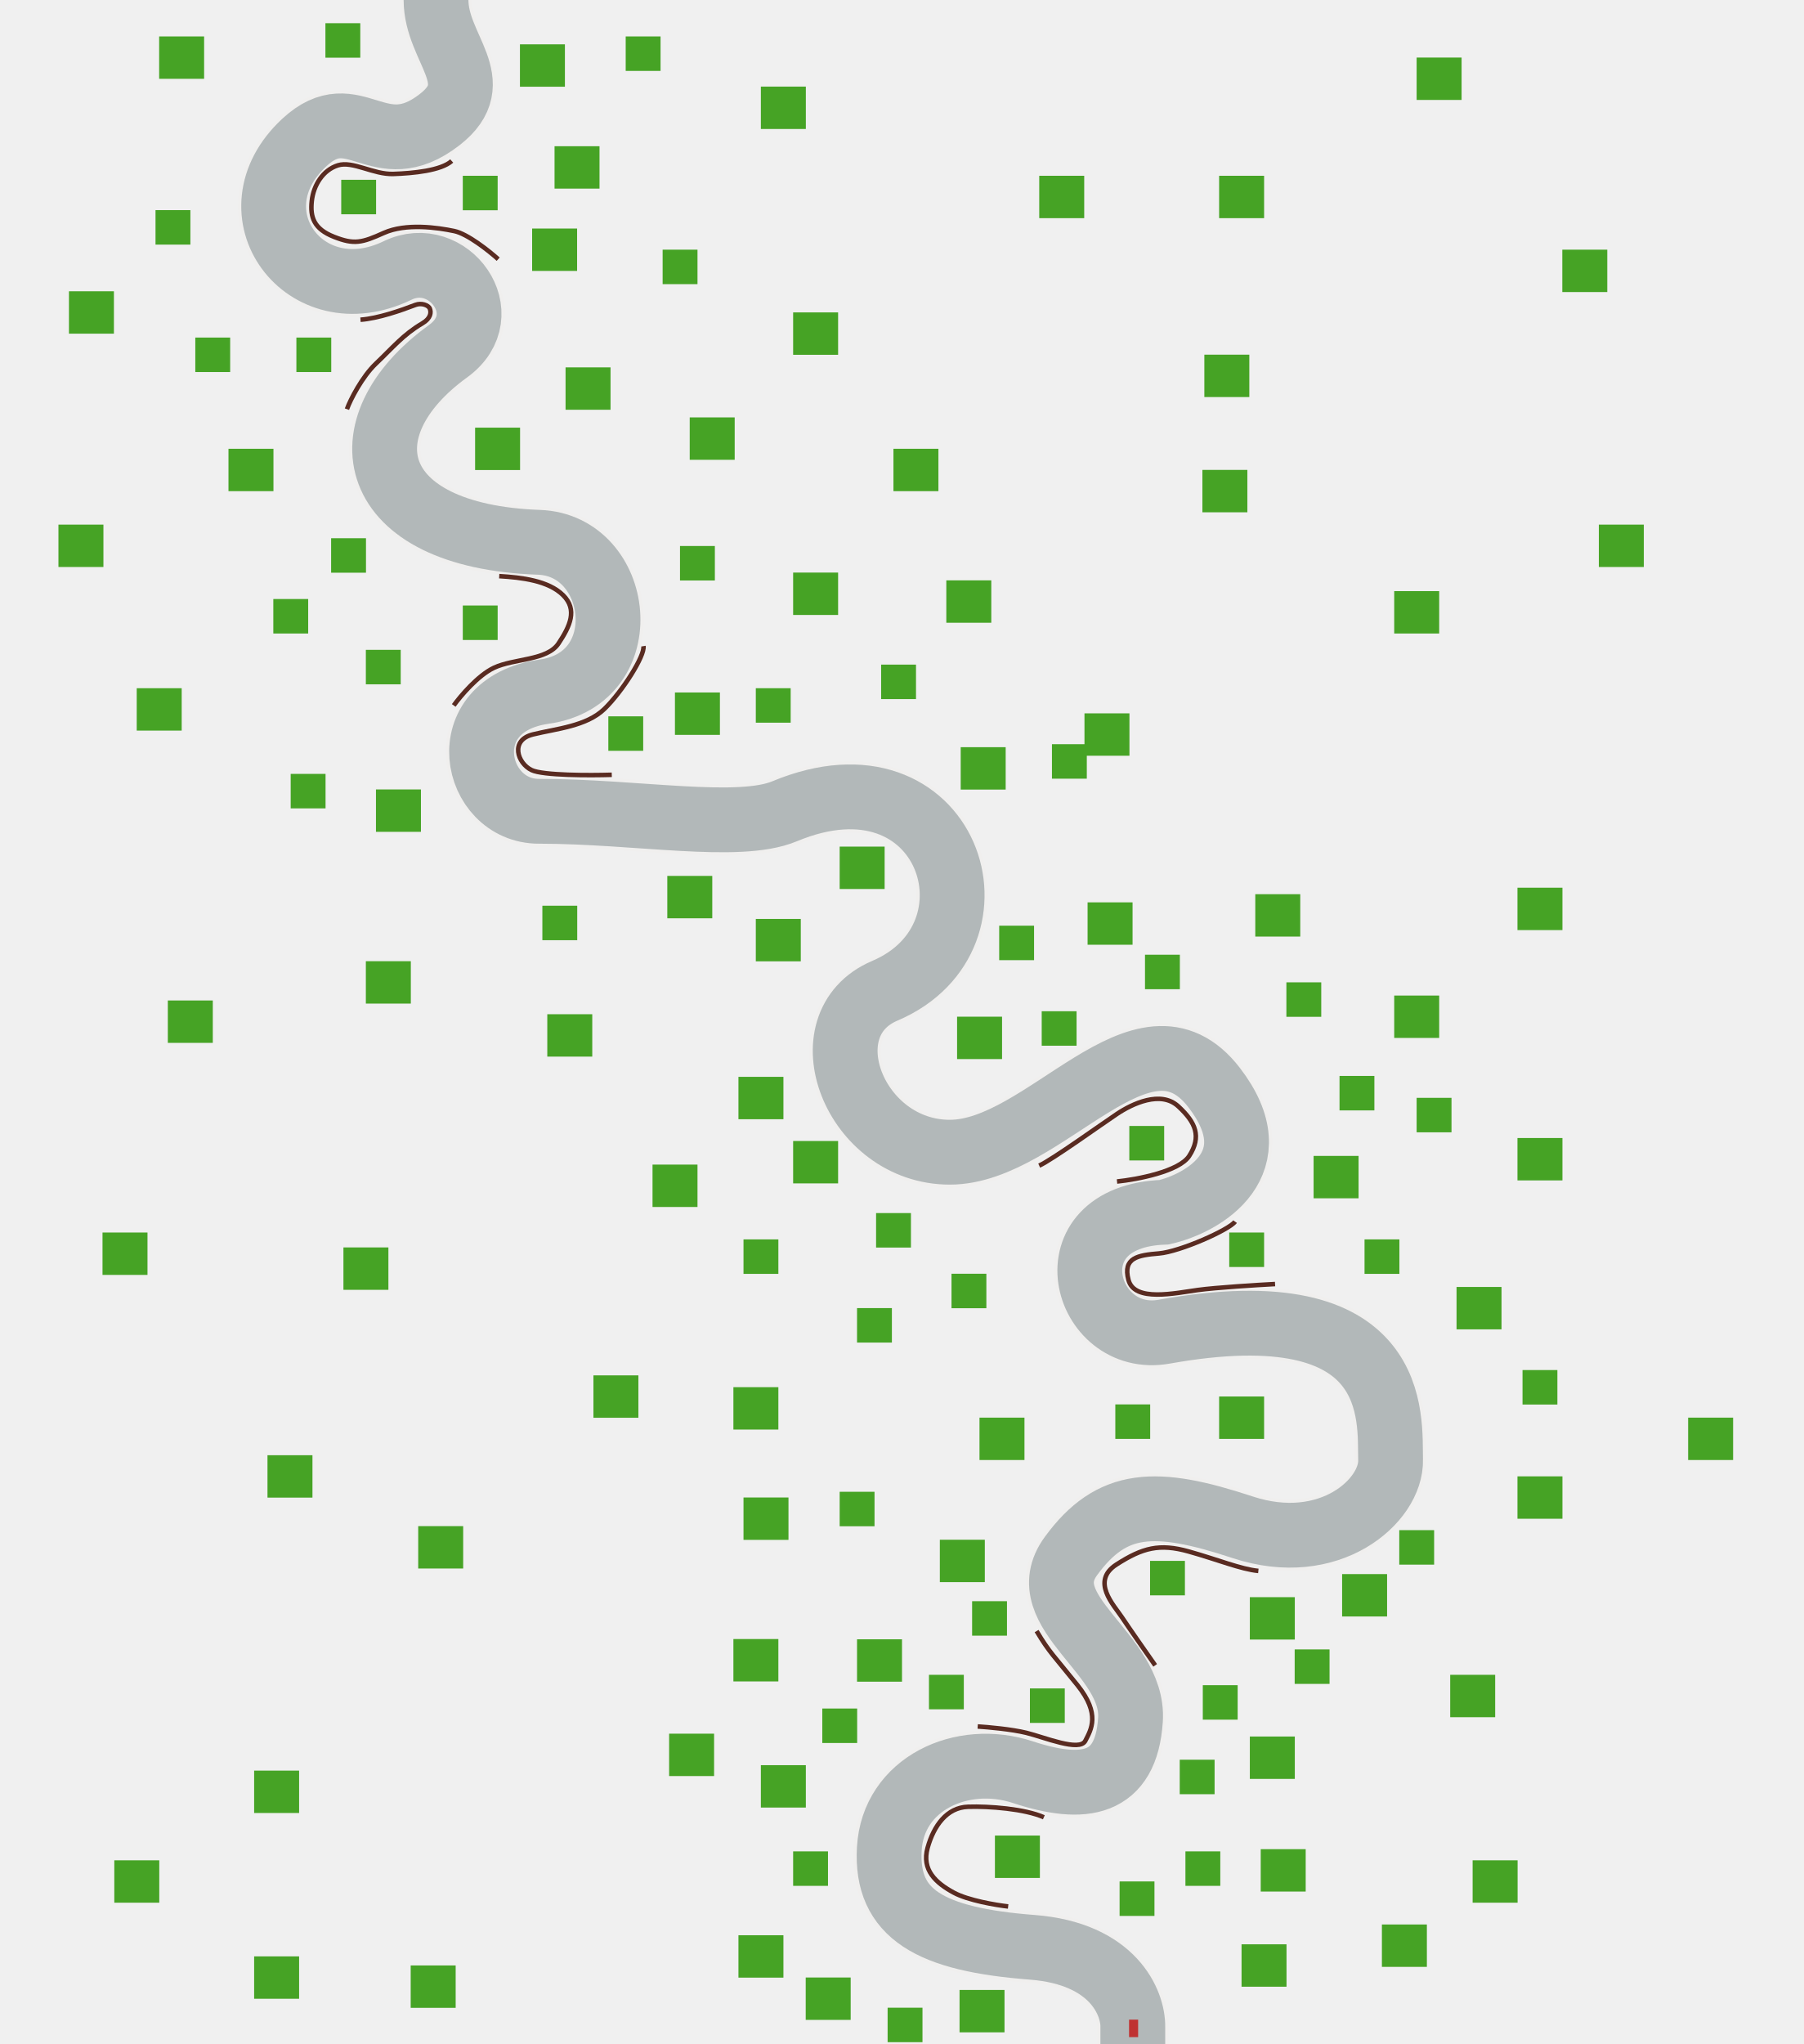
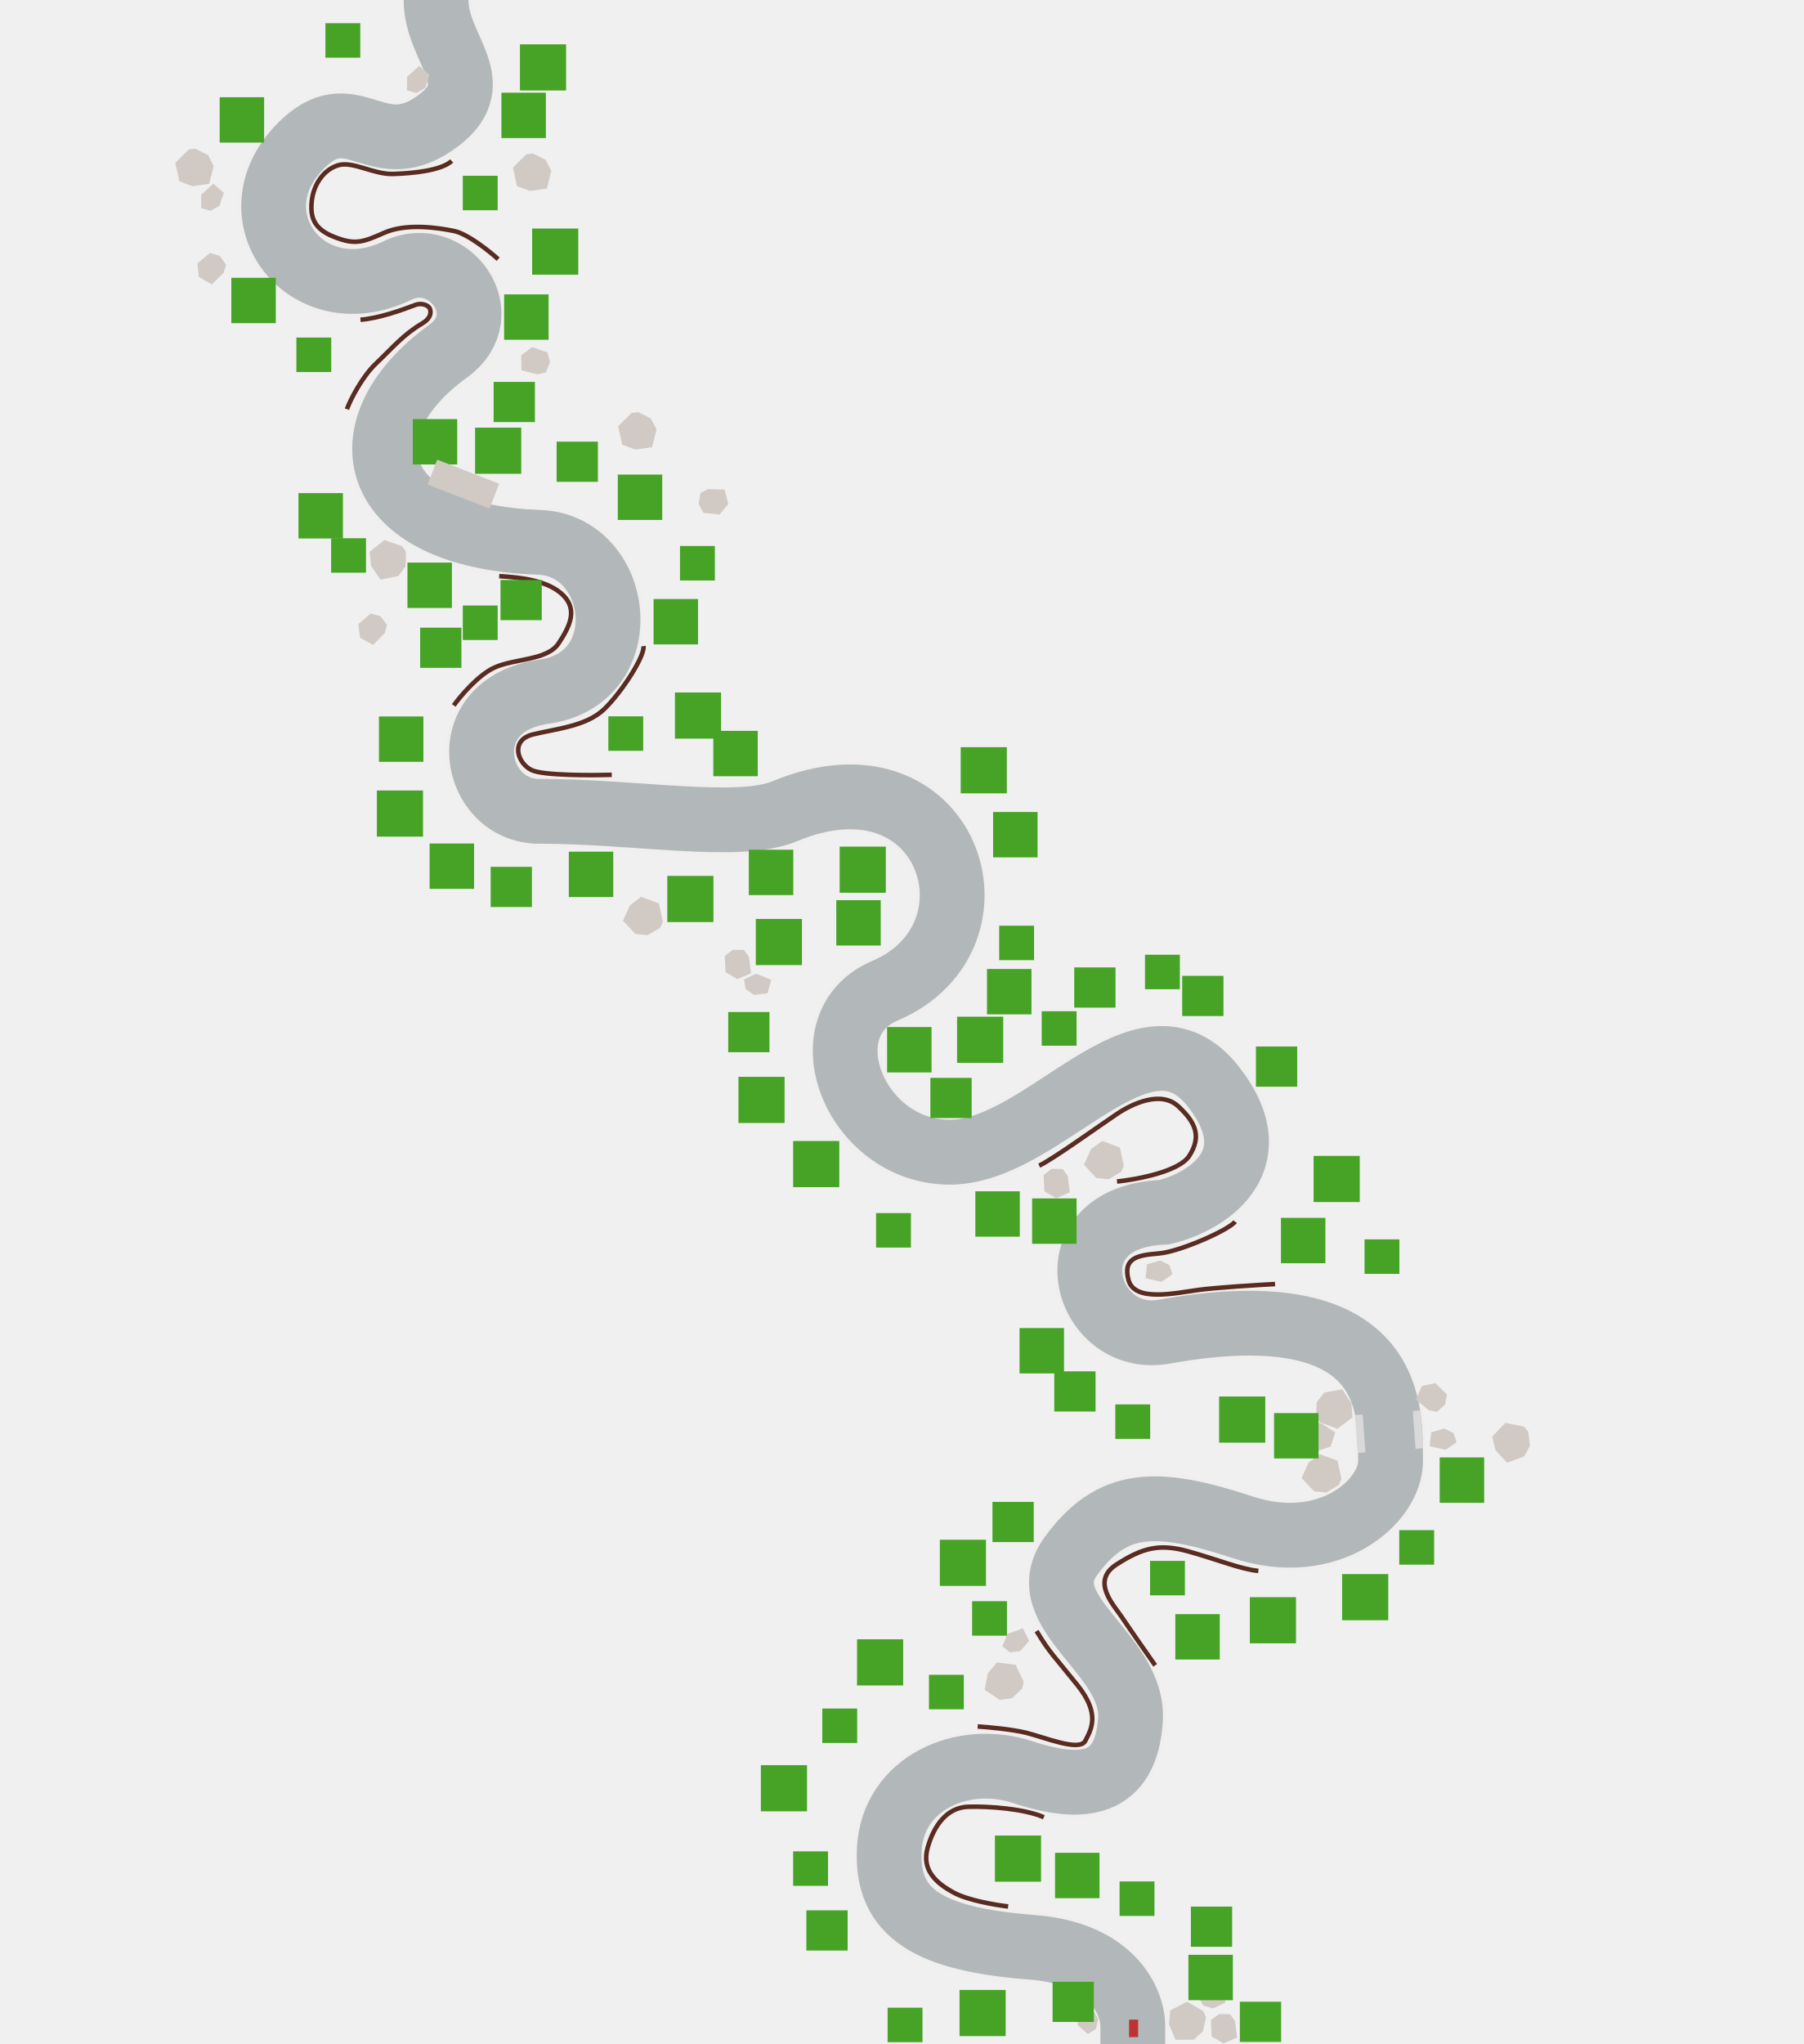
<svg xmlns="http://www.w3.org/2000/svg" width="13918" height="15768" viewBox="0 0 13918 15768" fill="none">
  <g clip-path="url(#clip0_935_3477)">
    <path opacity="0.4" d="M8740.99 15768C8740.99 15696 8740.99 15736 8740.99 15637C8743.99 15452.2 8592.79 15070.4 7963.99 15022C7177.99 14961.5 6833.99 14767.5 6861.99 14263.5C6889.99 13759.5 7421.99 13516 7892.49 13671C8362.99 13826 8689.99 13776 8722.99 13266.5C8755.99 12757 7947.99 12436 8263.49 12004C8578.99 11572 8913.99 11559 9587.49 11781.5C10261 12004 10738.5 11576.5 10730 11261.5C10721.5 10946.5 10825.3 9943.68 8982.49 10273C8361.49 10384 8086.49 9383 8982.49 9351.52C9285.66 9282.68 9816.97 8972.48 9368.99 8390.5C8819 7676 8066 8888.5 7329 8888.5C6592 8888.5 6216.12 7902.92 6827.5 7643C7806 7227 7320.57 5731.2 6054 6258.5C5697 6407.13 4914.5 6258.5 4158 6258.5C3650.58 6258.5 3476 5438 4200 5335.5C4924 5233 4795.88 4206.18 4158 4183.5C2822 4136 2644.15 3297.65 3457 2709.5C3849.5 2425.5 3457 1898 3068 2086.5C2352.28 2433.32 1766.79 1637.98 2348.5 1099C2736.5 739.5 2920 1291 3393.5 922C3767.83 630.28 3364.5 378 3364.5 -0.5" stroke="#53656A" stroke-width="500" />
    <path opacity="0.01" d="M8740.99 15768C8740.99 15696 8740.99 15736 8740.99 15637C8743.99 15452.2 8592.79 15070.4 7963.99 15022C7177.99 14961.5 6833.99 14767.5 6861.99 14263.5C6889.99 13759.5 7421.99 13516 7892.49 13671C8362.99 13826 8689.99 13776 8722.99 13266.5C8755.99 12757 7947.99 12436 8263.49 12004C8578.99 11572 8913.99 11559 9587.49 11781.5C10261 12004 10738.5 11576.5 10730 11261.5C10721.5 10946.5 10825.3 9943.68 8982.49 10273C8361.49 10384 8086.49 9383 8982.49 9351.52C9285.66 9282.68 9816.97 8972.48 9368.99 8390.5C8819 7676 8066 8888.5 7329 8888.5C6592 8888.5 6216.12 7902.92 6827.5 7643C7806 7227 7320.57 5731.2 6054 6258.5C5697 6407.13 4914.5 6258.5 4158 6258.5C3650.58 6258.5 3476 5438 4200 5335.5C4924 5233 4795.88 4206.18 4158 4183.5C2822 4136 2644.15 3297.65 3457 2709.5C3849.5 2425.5 3457 1898 3068 2086.5C2352.28 2433.32 1766.79 1637.98 2348.5 1099C2736.5 739.5 2920 1291 3393.5 922C3767.83 630.28 3364.5 378 3364.5 -0.5" stroke="#FA5F3D" stroke-width="550" />
    <rect x="8712" y="15715" width="135" height="70" transform="rotate(-90 8712 15715)" fill="#BF3232" />
    <path d="M7779.08 14707C7685.41 14696.5 7470.38 14660.5 7359.58 14600.5C7221.08 14525.5 7110.08 14425 7157.58 14254.5C7205.08 14084 7305.58 13943.5 7469.08 13938C7632.58 13932.5 7908.58 13954 8054.58 14019" stroke="#592B21" stroke-width="35" />
    <path d="M7544.08 13318.5C7622.08 13323.3 7806.28 13339.9 7919.08 13367.5C8060.08 13402 8330.08 13516 8374.58 13429C8419.08 13342 8493.08 13223.5 8313.58 12999.5C8134.08 12775.5 8097.58 12749 7998.58 12582.5" stroke="#592B21" stroke-width="35" />
    <path d="M8913.58 12847C8849.58 12755.8 8708.78 12554.2 8657.58 12477C8593.58 12380.5 8414.58 12197.5 8615.58 12068.5C8816.58 11939.5 8946.58 11905.5 9171.58 11968.5C9396.58 12031.5 9574.58 12105.5 9709.58 12118.5" stroke="#592B21" stroke-width="35" />
    <path d="M9838.58 9905.47C9698.58 9912.8 9383.38 9932.27 9242.58 9951.47C9066.58 9975.47 8753.08 10046.5 8707.58 9873.97C8662.08 9701.47 8780.58 9682.97 8942.58 9669.47C9104.58 9655.97 9485.08 9486.97 9530.08 9423.97" stroke="#592B21" stroke-width="35" />
    <path d="M8619.08 9114.47C8772.58 9098.8 9098.88 9037.47 9176.08 8917.47C9272.58 8767.47 9227.08 8659.47 9091.58 8534.47C8956.08 8409.47 8736.08 8514.97 8619.08 8592.97C8502.08 8670.97 8116.08 8948.47 8018.58 8991.97" stroke="#592B21" stroke-width="35" />
    <path d="M4720.58 5976.97C4551.25 5982.3 4190.58 5982.57 4102.58 5940.97C3992.58 5888.97 3933.08 5709.47 4112.58 5665.47C4292.08 5621.47 4525.08 5602.97 4663.08 5469.47C4801.08 5335.97 4977.08 5058.97 4965.08 4984.47" stroke="#592B21" stroke-width="35" />
    <path d="M3501.08 5441.97C3553.25 5369.3 3688.38 5209.47 3811.58 5151.47C3965.58 5078.97 4221.58 5096.47 4309.58 4963.97C4397.58 4831.47 4458.58 4703.97 4345.08 4591.47C4231.58 4478.97 4026.08 4454.97 3852.08 4444.47" stroke="#592B21" stroke-width="35" />
    <path d="M2677 3156.5C2702.5 3084.33 2794.8 2905.5 2900 2805.5C3031.5 2680.5 3111.25 2581.37 3258.08 2494.97C3326 2455 3327.63 2409.5 3317 2381.5C3306.37 2353.5 3251.08 2334.5 3205.5 2352C3094.13 2394.76 2918 2456.5 2781.5 2466.5" stroke="#592B21" stroke-width="35" />
    <path d="M3844.08 1999.47C3773.92 1936.13 3607.88 1804.07 3505.08 1782.47C3376.58 1755.47 3131.58 1720.47 2961.58 1796.97C2791.58 1873.47 2733.08 1888.47 2577.08 1826.97C2421.08 1765.47 2392.58 1674.97 2405.58 1551.47C2418.58 1427.97 2492.58 1311.47 2607.08 1275.47C2721.58 1239.47 2881.08 1346.97 3034.58 1341.97C3188.08 1336.97 3403.58 1315.97 3485.58 1241.97" stroke="#592B21" stroke-width="35" />
-     <rect x="5737" y="9561" width="269" height="266" fill="#46A325" />
+     <path d="M3103.67 4213.77L2966.71 4166.14L2852.29 4256.2L2862.38 4363.78L2935.92 4471.89L3073.74 4443.32L3130.61 4367.41L3132.46 4256.89L3103.67 4213.77Z" fill="#D1C9C3" />
+     <path d="M1455.56 1153.79L1352.92 1256.22L1383.99 1398.47L1485.18 1436.36L1614.55 1417.4L1649.02 1280.94L1605.55 1196.64L1506.93 1146.72L1455.56 1153.79Z" fill="#D1C9C3" />
+     <path d="M4872.56 3185.79L4769.92 3288.22L4800.99 3430.47L4902.18 3468.36L5031.55 3449.4L5066.02 3312.94L5022.55 3228.64L4923.93 3178.72L4872.56 3185.79Z" fill="#D1C9C3" />
+     <path d="M4060.56 1190.79L3957.92 1293.22L3988.99 1435.47L4090.18 1473.36L4219.55 1454.4L4254.02 1317.94L4210.55 1233.64L4111.93 1183.72L4060.56 1190.79Z" fill="#D1C9C3" />
+     <path d="M5114.66 7111.26L5084.15 6969.5L4947.75 6918.56L4861.08 6983.1L4806.95 7102.12L4902.99 7205.01L4997.41 7214.13L5092.79 7158.27L5114.66 7111.26Z" fill="#D1C9C3" />
+     <path d="M8671.75 8994.21L8641.24 8852.45L8504.83 8801.52L8418.17 8866.06L8364.04 8985.08L8460.08 9087.96L8554.49 9097.08L8649.87 9041.22L8671.75 8994.21Z" fill="#D1C9C3" />
+     <path d="M11757.2 11004.5L11614.8 10976.9L11514.4 11082.3L11539.8 11187.4L11628 11283.9L11760.3 11235.9L11805.7 11152.7L11791.8 11043L11757.2 11004.5Z" fill="#D1C9C3" />
+     <path d="M7898.87 12973.6L7836.47 12842.7L7691.99 12824.7L7622.56 12907.5L7597.36 13035.8L7714.55 13113.7L7808.52 13100.8L7888.43 13024.4L7898.87 12973.6Z" fill="#D1C9C3" />
+     <path d="M9285.09 15514.6L9159.79 15441.6L9030.24 15508.1L9019.53 15615.6L9070.99 15735.8L9211.72 15734.2L9282.09 15670.6L9305.08 15562.5L9285.09 15514.6Z" fill="#D1C9C3" />
+     <path d="M8473.83 15573.7L8420.93 15482.7L8314.18 15496.8L8316.55 15622.9L8393.88 15691.9L8456.92 15651L8473.83 15573.7Z" fill="#D1C9C3" />
+     <path d="M9529.29 15590.9L9491.24 15538.2L9406.29 15536.9L9343.49 15583.5L9349.55 15709.5L9440.27 15763.1L9546.06 15718L9529.29 15590.9Z" fill="#D1C9C3" />
+     <path d="M8238.29 9070.88L8200.24 9018.16L8115.29 9016.93L8052.49 9063.5L8058.55 9189.5L8149.27 9243.11L8255.06 9198.05L8238.29 9070.88Z" fill="#D1C9C3" />
+     <path d="M5778.29 7380.88L5740.24 7328.16L5655.29 7326.93L5592.49 7373.5L5598.55 7499.5L5689.27 7553.11L5795.06 7508.05L5778.29 7380.88Z" fill="#D1C9C3" />
+     <path d="M5462.77 3773.45L5404.87 3803.02L5390.69 3886.79L5427.14 3955.96L5552.59 3969.19L5619.41 3887.7L5591.01 3776.28L5462.77 3773.45Z" fill="#D1C9C3" />
+     <path d="M2968.7 4883.55L2986.67 4821.06L2935.18 4753.48L2859.77 4732.84L2764.4 4815.41L2778.26 4919.88L2879.02 4975.26L2968.7 4883.55Z" fill="#D1C9C3" />
+     <path d="M4148.13 2888.45L4211.24 2872.84L4244.11 2794.5L4224.36 2718.85L4105.22 2677.41L4021.61 2741.55L4023.9 2856.51L4148.13 2888.45Z" fill="#D1C9C3" />
+     <path d="M1725.72 2104.44L1745.15 2042.39L1695.26 1973.63L1620.35 1951.23L1523.07 2031.55L1534.48 2136.31L1633.93 2194.03L1725.72 2104.44Z" fill="#D1C9C3" />
+     <path d="M1693.55 1587.8L1727.16 1488.1L1646.28 1417.02L1552.93 1501.87L1551.97 1605.46L1624.22 1626L1693.55 1587.8Z" fill="#D1C9C3" />
+     <path d="M3281.55 678.805L3315.16 579.096L3234.28 508.023L3140.93 592.869L3139.97 696.462L3212.22 717.001L3281.55 678.805Z" fill="#D1C9C3" />
+     <path d="M5818.32 7675.45L5922.69 7662.17L5951.34 7558.38L5834.26 7511.42L5740.64 7555.78L5753.69 7629.74L5818.32 7675.45Z" fill="#D1C9C3" />
+     <path d="M7872.16 12737.4L7940.98 12657.8L7892.97 12561.4L7774.47 12604.7L7734.42 12700.2L7793.54 12746.6L7872.16 12737.4Z" fill="#D1C9C3" />
+     <path d="M9359.89 15493.6L9454.77 15448.2L9449.28 15340.6L9323.37 15332.9L9248.48 15404.5L9284.16 15470.6L9359.89 15493.6Z" fill="#D1C9C3" />
+     <path d="M8952 9724L8851 9753.5L8839 9860.5L8962 9888.5L9047.5 9830L9023 9759L8952 9724Z" fill="#D1C9C3" />
+     <path d="M10195.5 10979.4L10130.8 10973.6L10074.2 11037L10068.3 11115L10167.5 11192.9L10267.4 11159.4L10302.6 11049.9L10195.5 10979.4Z" fill="#D1C9C3" />
+     <path d="M11144 11020L11043 11049.5L11031 11156.5L11154 11184.5L11239.5 11126L11215 11055L11144 11020Z" fill="#D1C9C3" />
+     <path d="M10351.5 11409.1L10319.8 11267.6L10182.9 11217.8L10096.8 11283.1L10043.7 11402.6L10140.6 11504.7L10235.1 11513L10330 11456.3L10351.5 11409.1Z" fill="#D1C9C3" />
+     <path d="M10183.2 10971.2L10319 11022.2L10435.6 10934.9L10428.1 10827.1L10357.2 10717.3L10218.8 10742.5L10160.1 10817L10155.5 10927.4L10183.2 10971.2Z" fill="#D1C9C3" />
+     <path d="M11024.3 10878.9L11088.1 10891.5L11151 10834.4L11165 10757.5L11074.6 10669.5L10971.7 10692.3L10925.2 10797.5L11024.3 10878.9Z" fill="#D1C9C3" />
    <rect x="6760" y="9358" width="269" height="266" fill="#46A325" />
-     <rect x="6613" y="10091" width="269" height="266" fill="#46A325" />
-     <rect x="8714" y="8686" width="269" height="266" fill="#46A325" />
-     <rect x="7342" y="9826" width="269" height="266" fill="#46A325" />
    <rect x="8606" y="10834" width="269" height="266" fill="#46A325" />
-     <rect x="7947" y="13025" width="269" height="266" fill="#46A325" />
    <rect x="7501" y="12352" width="269" height="266" fill="#46A325" />
    <rect x="7168" y="12920" width="269" height="266" fill="#46A325" />
    <rect x="6345" y="13180" width="269" height="266" fill="#46A325" />
-     <rect x="6479" y="11508" width="269" height="266" fill="#46A325" />
    <rect x="6120" y="14282" width="269" height="266" fill="#46A325" />
    <rect x="6849" y="15488" width="269" height="266" fill="#46A325" />
    <rect x="8639" y="14514" width="269" height="266" fill="#46A325" />
-     <rect x="9281" y="13000" width="269" height="266" fill="#46A325" />
-     <rect x="9990" y="12724" width="269" height="266" fill="#46A325" />
    <rect x="8874" y="12041" width="269" height="266" fill="#46A325" />
-     <rect x="9147" y="14282" width="269" height="266" fill="#46A325" />
-     <rect x="9103" y="13575" width="269" height="266" fill="#46A325" />
    <rect x="10797" y="11804" width="269" height="266" fill="#46A325" />
-     <rect x="11748" y="10569" width="269" height="266" fill="#46A325" />
    <rect x="10529" y="9561" width="269" height="266" fill="#46A325" />
-     <rect x="10931" y="8469" width="269" height="266" fill="#46A325" />
-     <rect x="9485" y="9508" width="269" height="266" fill="#46A325" />
-     <rect x="9926" y="7578" width="269" height="266" fill="#46A325" />
-     <rect x="10336" y="8300" width="269" height="266" fill="#46A325" />
    <rect x="8835" y="7365" width="269" height="266" fill="#46A325" />
    <rect x="8038" y="7801" width="269" height="266" fill="#46A325" />
    <rect x="7710" y="7141" width="269" height="266" fill="#46A325" />
-     <rect x="8117" y="5741" width="269" height="266" fill="#46A325" />
-     <rect x="6799" y="5127" width="269" height="266" fill="#46A325" />
-     <rect x="5832" y="5309" width="269" height="266" fill="#46A325" />
    <rect x="4694" y="5526" width="269" height="266" fill="#46A325" />
    <rect x="5247" y="4212" width="269" height="266" fill="#46A325" />
    <rect x="3571" y="4671" width="269" height="266" fill="#46A325" />
-     <rect x="2823" y="5013" width="269" height="266" fill="#46A325" />
-     <rect x="4185" y="6987" width="269" height="266" fill="#46A325" />
-     <rect x="2109" y="4621" width="269" height="266" fill="#46A325" />
    <rect x="2555" y="4152" width="269" height="266" fill="#46A325" />
-     <rect x="2243" y="5970" width="269" height="266" fill="#46A325" />
    <rect x="2287" y="2604" width="269" height="266" fill="#46A325" />
-     <rect x="1507" y="2604" width="269" height="266" fill="#46A325" />
    <rect x="3571" y="1356" width="269" height="266" fill="#46A325" />
-     <rect x="2633" y="1387" width="269" height="266" fill="#46A325" />
    <rect x="2511" y="179" width="269" height="266" fill="#46A325" />
-     <rect x="1200" y="1621" width="269" height="266" fill="#46A325" />
-     <rect x="5113" y="1926" width="269" height="266" fill="#46A325" />
-     <rect x="4828" y="281" width="269" height="266" fill="#46A325" />
-     <rect x="9407" y="10773" width="347" height="327" fill="#46A325" />
-     <rect x="7558" y="10936" width="347" height="327" fill="#46A325" />
-     <rect x="7252" y="11878" width="347" height="327" fill="#46A325" />
-     <rect x="5737" y="11552" width="347" height="327" fill="#46A325" />
-     <rect x="6613" y="12646" width="347" height="327" fill="#46A325" />
-     <rect x="5163" y="13374" width="347" height="327" fill="#46A325" />
-     <rect x="5659" y="12644" width="347" height="327" fill="#46A325" />
-     <rect x="5871" y="13617" width="347" height="327" fill="#46A325" />
-     <rect x="5698" y="14929" width="347" height="327" fill="#46A325" />
-     <rect x="7404" y="15351" width="347" height="327" fill="#46A325" />
-     <rect x="6217" y="15255" width="347" height="327" fill="#46A325" />
-     <rect x="7677" y="14160" width="347" height="327" fill="#46A325" />
-     <rect x="9728" y="14265" width="347" height="327" fill="#46A325" />
-     <rect x="9580" y="14999" width="347" height="327" fill="#46A325" />
-     <rect x="9644" y="12321" width="347" height="327" fill="#46A325" />
-     <rect x="9644" y="13396" width="347" height="327" fill="#46A325" />
-     <rect x="11363" y="14351" width="347" height="327" fill="#46A325" />
-     <rect x="11190" y="12920" width="347" height="327" fill="#46A325" />
-     <rect x="10663" y="14846" width="347" height="327" fill="#46A325" />
-     <rect x="5659" y="10701" width="347" height="327" fill="#46A325" />
-     <rect x="13026" y="10936" width="347" height="327" fill="#46A325" />
-     <rect x="11709" y="11389" width="347" height="327" fill="#46A325" />
-     <rect x="11239" y="9928" width="347" height="327" fill="#46A325" />
-     <rect x="11709" y="8779" width="347" height="327" fill="#46A325" />
-     <rect x="10136" y="8917" width="347" height="327" fill="#46A325" />
-     <rect x="11709" y="6848" width="347" height="327" fill="#46A325" />
-     <rect x="9686" y="6898" width="347" height="327" fill="#46A325" />
-     <rect x="10758" y="7680" width="347" height="327" fill="#46A325" />
-     <rect x="7385" y="7843" width="347" height="327" fill="#46A325" />
-     <rect x="8392" y="6961" width="347" height="327" fill="#46A325" />
-     <rect x="7302" y="4477" width="347" height="327" fill="#46A325" />
-     <rect x="8368" y="5503" width="347" height="327" fill="#46A325" />
-     <rect x="10758" y="4560" width="347" height="327" fill="#46A325" />
-     <rect x="9293" y="2736" width="347" height="327" fill="#46A325" />
-     <rect x="12337" y="4047" width="347" height="327" fill="#46A325" />
-     <rect x="9278" y="3625" width="347" height="327" fill="#46A325" />
-     <rect x="12055" y="1926" width="347" height="327" fill="#46A325" />
-     <rect x="9407" y="1356" width="347" height="327" fill="#46A325" />
-     <rect x="6894" y="3462" width="347" height="327" fill="#46A325" />
-     <rect x="6120" y="2410" width="347" height="327" fill="#46A325" />
-     <rect x="6120" y="4417" width="347" height="327" fill="#46A325" />
-     <rect x="5322" y="3220" width="347" height="327" fill="#46A325" />
-     <rect x="5208" y="5342" width="347" height="327" fill="#46A325" />
-     <rect x="4364" y="2834" width="347" height="327" fill="#46A325" />
-     <rect x="5871" y="668" width="347" height="327" fill="#46A325" />
-     <rect x="3666" y="3299" width="347" height="327" fill="#46A325" />
-     <rect x="4012" y="342" width="347" height="327" fill="#46A325" />
-     <rect x="8019" y="1356" width="347" height="327" fill="#46A325" />
-     <rect x="4279" y="1128" width="347" height="327" fill="#46A325" />
-     <rect x="10931" y="444" width="347" height="327" fill="#46A325" />
-     <rect x="1228" y="281" width="347" height="327" fill="#46A325" />
-     <rect x="532" y="2247" width="347" height="327" fill="#46A325" />
-     <rect x="1763" y="3462" width="347" height="327" fill="#46A325" />
-     <rect x="1055" y="5309" width="347" height="327" fill="#46A325" />
-     <rect x="451" y="4047" width="347" height="327" fill="#46A325" />
-     <rect x="2823" y="7415" width="347" height="327" fill="#46A325" />
-     <rect x="2901" y="6090" width="347" height="327" fill="#46A325" />
-     <rect x="5149" y="6757" width="347" height="327" fill="#46A325" />
-     <rect x="5698" y="8307" width="347" height="327" fill="#46A325" />
-     <rect x="1295" y="7718" width="347" height="327" fill="#46A325" />
-     <rect x="5035" y="8984" width="347" height="327" fill="#46A325" />
-     <rect x="6120" y="8802" width="347" height="327" fill="#46A325" />
-     <rect x="6479" y="6531" width="347" height="327" fill="#46A325" />
-     <rect x="4106" y="1763" width="347" height="327" fill="#46A325" />
-     <rect x="7413" y="5764" width="347" height="327" fill="#46A325" />
-     <rect x="10356" y="12143" width="347" height="327" fill="#46A325" />
-     <rect x="5832" y="7089" width="347" height="327" fill="#46A325" />
-     <rect x="4223" y="7824" width="347" height="327" fill="#46A325" />
-     <rect x="2650" y="9623" width="347" height="327" fill="#46A325" />
-     <rect x="4579" y="10610" width="347" height="327" fill="#46A325" />
-     <rect x="3227" y="11773" width="347" height="327" fill="#46A325" />
-     <rect x="2064" y="11226" width="347" height="327" fill="#46A325" />
-     <rect x="1961" y="13659" width="347" height="327" fill="#46A325" />
-     <rect x="3169" y="15162" width="347" height="327" fill="#46A325" />
-     <rect x="1961" y="15092" width="347" height="327" fill="#46A325" />
-     <rect x="882" y="14351" width="347" height="327" fill="#46A325" />
-     <rect x="791" y="9508" width="347" height="327" fill="#46A325" />
+     <rect x="9407" y="10773" width="356" height="356" fill="#46A325" />
+     <rect x="7252" y="11878" width="356" height="356" fill="#46A325" />
+     <rect x="6613" y="12646" width="356" height="356" fill="#46A325" />
+     <rect x="5871" y="13617" width="356" height="356" fill="#46A325" />
+     <rect x="7404" y="15351" width="356" height="356" fill="#46A325" />
+     <rect x="7677" y="14160" width="356" height="356" fill="#46A325" />
+     <rect x="9644" y="12321" width="356" height="356" fill="#46A325" />
+     <rect x="10136" y="8917" width="356" height="356" fill="#46A325" />
+     <rect x="7385" y="7843" width="356" height="356" fill="#46A325" />
+     <rect x="5208" y="5342" width="356" height="356" fill="#46A325" />
+     <rect x="3666" y="3299" width="356" height="356" fill="#46A325" />
+     <rect x="4012" y="342" width="356" height="356" fill="#46A325" />
+     <rect x="5149" y="6757" width="356" height="356" fill="#46A325" />
+     <rect x="5698" y="8307" width="356" height="356" fill="#46A325" />
+     <rect x="6120" y="8802" width="356" height="356" fill="#46A325" />
+     <rect x="6479" y="6531" width="356" height="356" fill="#46A325" />
+     <rect x="4106" y="1763" width="356" height="356" fill="#46A325" />
+     <rect x="7413" y="5764" width="356" height="356" fill="#46A325" />
+     <rect x="10356" y="12143" width="356" height="356" fill="#46A325" />
+     <rect x="5832" y="7089" width="356" height="356" fill="#46A325" />
+     <rect x="9069" y="12452" width="343" height="350" fill="#46A325" />
+     <rect x="8141" y="14293" width="343" height="350" fill="#46A325" />
+     <rect x="9170" y="15080" width="343" height="350" fill="#46A325" />
+     <rect x="11109" y="11243" width="343" height="350" fill="#46A325" />
+     <rect x="9831" y="10901" width="343" height="350" fill="#46A325" />
+     <rect x="7867" y="10245" width="343" height="350" fill="#46A325" />
+     <rect x="9884" y="9395" width="343" height="350" fill="#46A325" />
+     <rect x="7526" y="9190" width="343" height="350" fill="#46A325" />
+     <rect x="7964" y="9245" width="343" height="350" fill="#46A325" />
+     <rect x="6845" y="7923" width="343" height="350" fill="#46A325" />
+     <rect x="7616" y="7475" width="343" height="350" fill="#46A325" />
+     <rect x="7663" y="6264" width="343" height="350" fill="#46A325" />
+     <rect x="6453" y="6944" width="343" height="350" fill="#46A325" />
+     <rect x="5778" y="6555" width="343" height="350" fill="#46A325" />
+     <rect x="5504" y="5638" width="343" height="350" fill="#46A325" />
+     <rect x="5043" y="4621" width="343" height="350" fill="#46A325" />
+     <rect x="3144" y="4340" width="343" height="350" fill="#46A325" />
+     <rect x="2303" y="3804" width="343" height="350" fill="#46A325" />
+     <rect x="3185" y="3233" width="343" height="350" fill="#46A325" />
+     <rect x="3890" y="2271" width="343" height="350" fill="#46A325" />
+     <rect x="1785" y="2143" width="343" height="350" fill="#46A325" />
+     <rect x="1695" y="750" width="343" height="350" fill="#46A325" />
+     <rect x="3869" y="715" width="343" height="350" fill="#46A325" />
+     <rect x="4767" y="3661" width="343" height="350" fill="#46A325" />
+     <rect x="4295" y="3407" width="318.414" height="309.982" fill="#46A325" />
+     <rect x="3809" y="2946" width="318.414" height="309.982" fill="#46A325" />
+     <rect x="3242" y="4842" width="318.414" height="309.982" fill="#46A325" />
+     <rect x="3862" y="4474" width="318.414" height="309.982" fill="#46A325" />
+     <rect x="5619" y="7807" width="318.414" height="309.982" fill="#46A325" />
+     <rect x="7179" y="8315" width="318.414" height="309.982" fill="#46A325" />
+     <rect x="8289" y="7463" width="318.414" height="309.982" fill="#46A325" />
+     <rect x="9691" y="8073" width="318.414" height="309.982" fill="#46A325" />
+     <rect x="9122" y="7528" width="318.414" height="309.982" fill="#46A325" />
+     <rect x="8135" y="10579" width="318.414" height="309.982" fill="#46A325" />
+     <rect x="7658" y="11586" width="318.414" height="309.982" fill="#46A325" />
+     <rect x="6222" y="14737" width="318.414" height="309.982" fill="#46A325" />
+     <rect x="9189" y="14708" width="318.414" height="309.982" fill="#46A325" />
+     <rect x="9567" y="15442" width="318.414" height="309.982" fill="#46A325" />
+     <rect x="8122" y="15288" width="318.414" height="309.982" fill="#46A325" />
+     <rect x="2908" y="6098" width="356" height="356" fill="#46A325" />
+     <rect x="4389" y="6570" width="343" height="350" fill="#46A325" />
+     <rect x="3315" y="6507" width="343" height="350" fill="#46A325" />
+     <rect x="2924" y="5527" width="343" height="350" fill="#46A325" />
+     <rect x="3786" y="6687" width="318.414" height="309.982" fill="#46A325" />
+     <rect x="10454.7" y="10916.1" width="60" height="293" transform="rotate(-4.0801 10454.7 10916.1)" fill="#D9D9D9" />
+     <rect x="10901.6" y="10884.2" width="60" height="293" transform="rotate(-4.0801 10901.6 10884.2)" fill="#D9D9D9" />
+     <path d="M3851.66 3731.44L3373.61 3546.31L3299.38 3737.98L3773.82 3921.71L3777.43 3923.11L3851.66 3731.44Z" fill="#D1C9C3" />
  </g>
  <defs>
    <clipPath id="clip0_935_3477">
      <rect width="13918" height="15768" fill="white" />
    </clipPath>
  </defs>
</svg>
